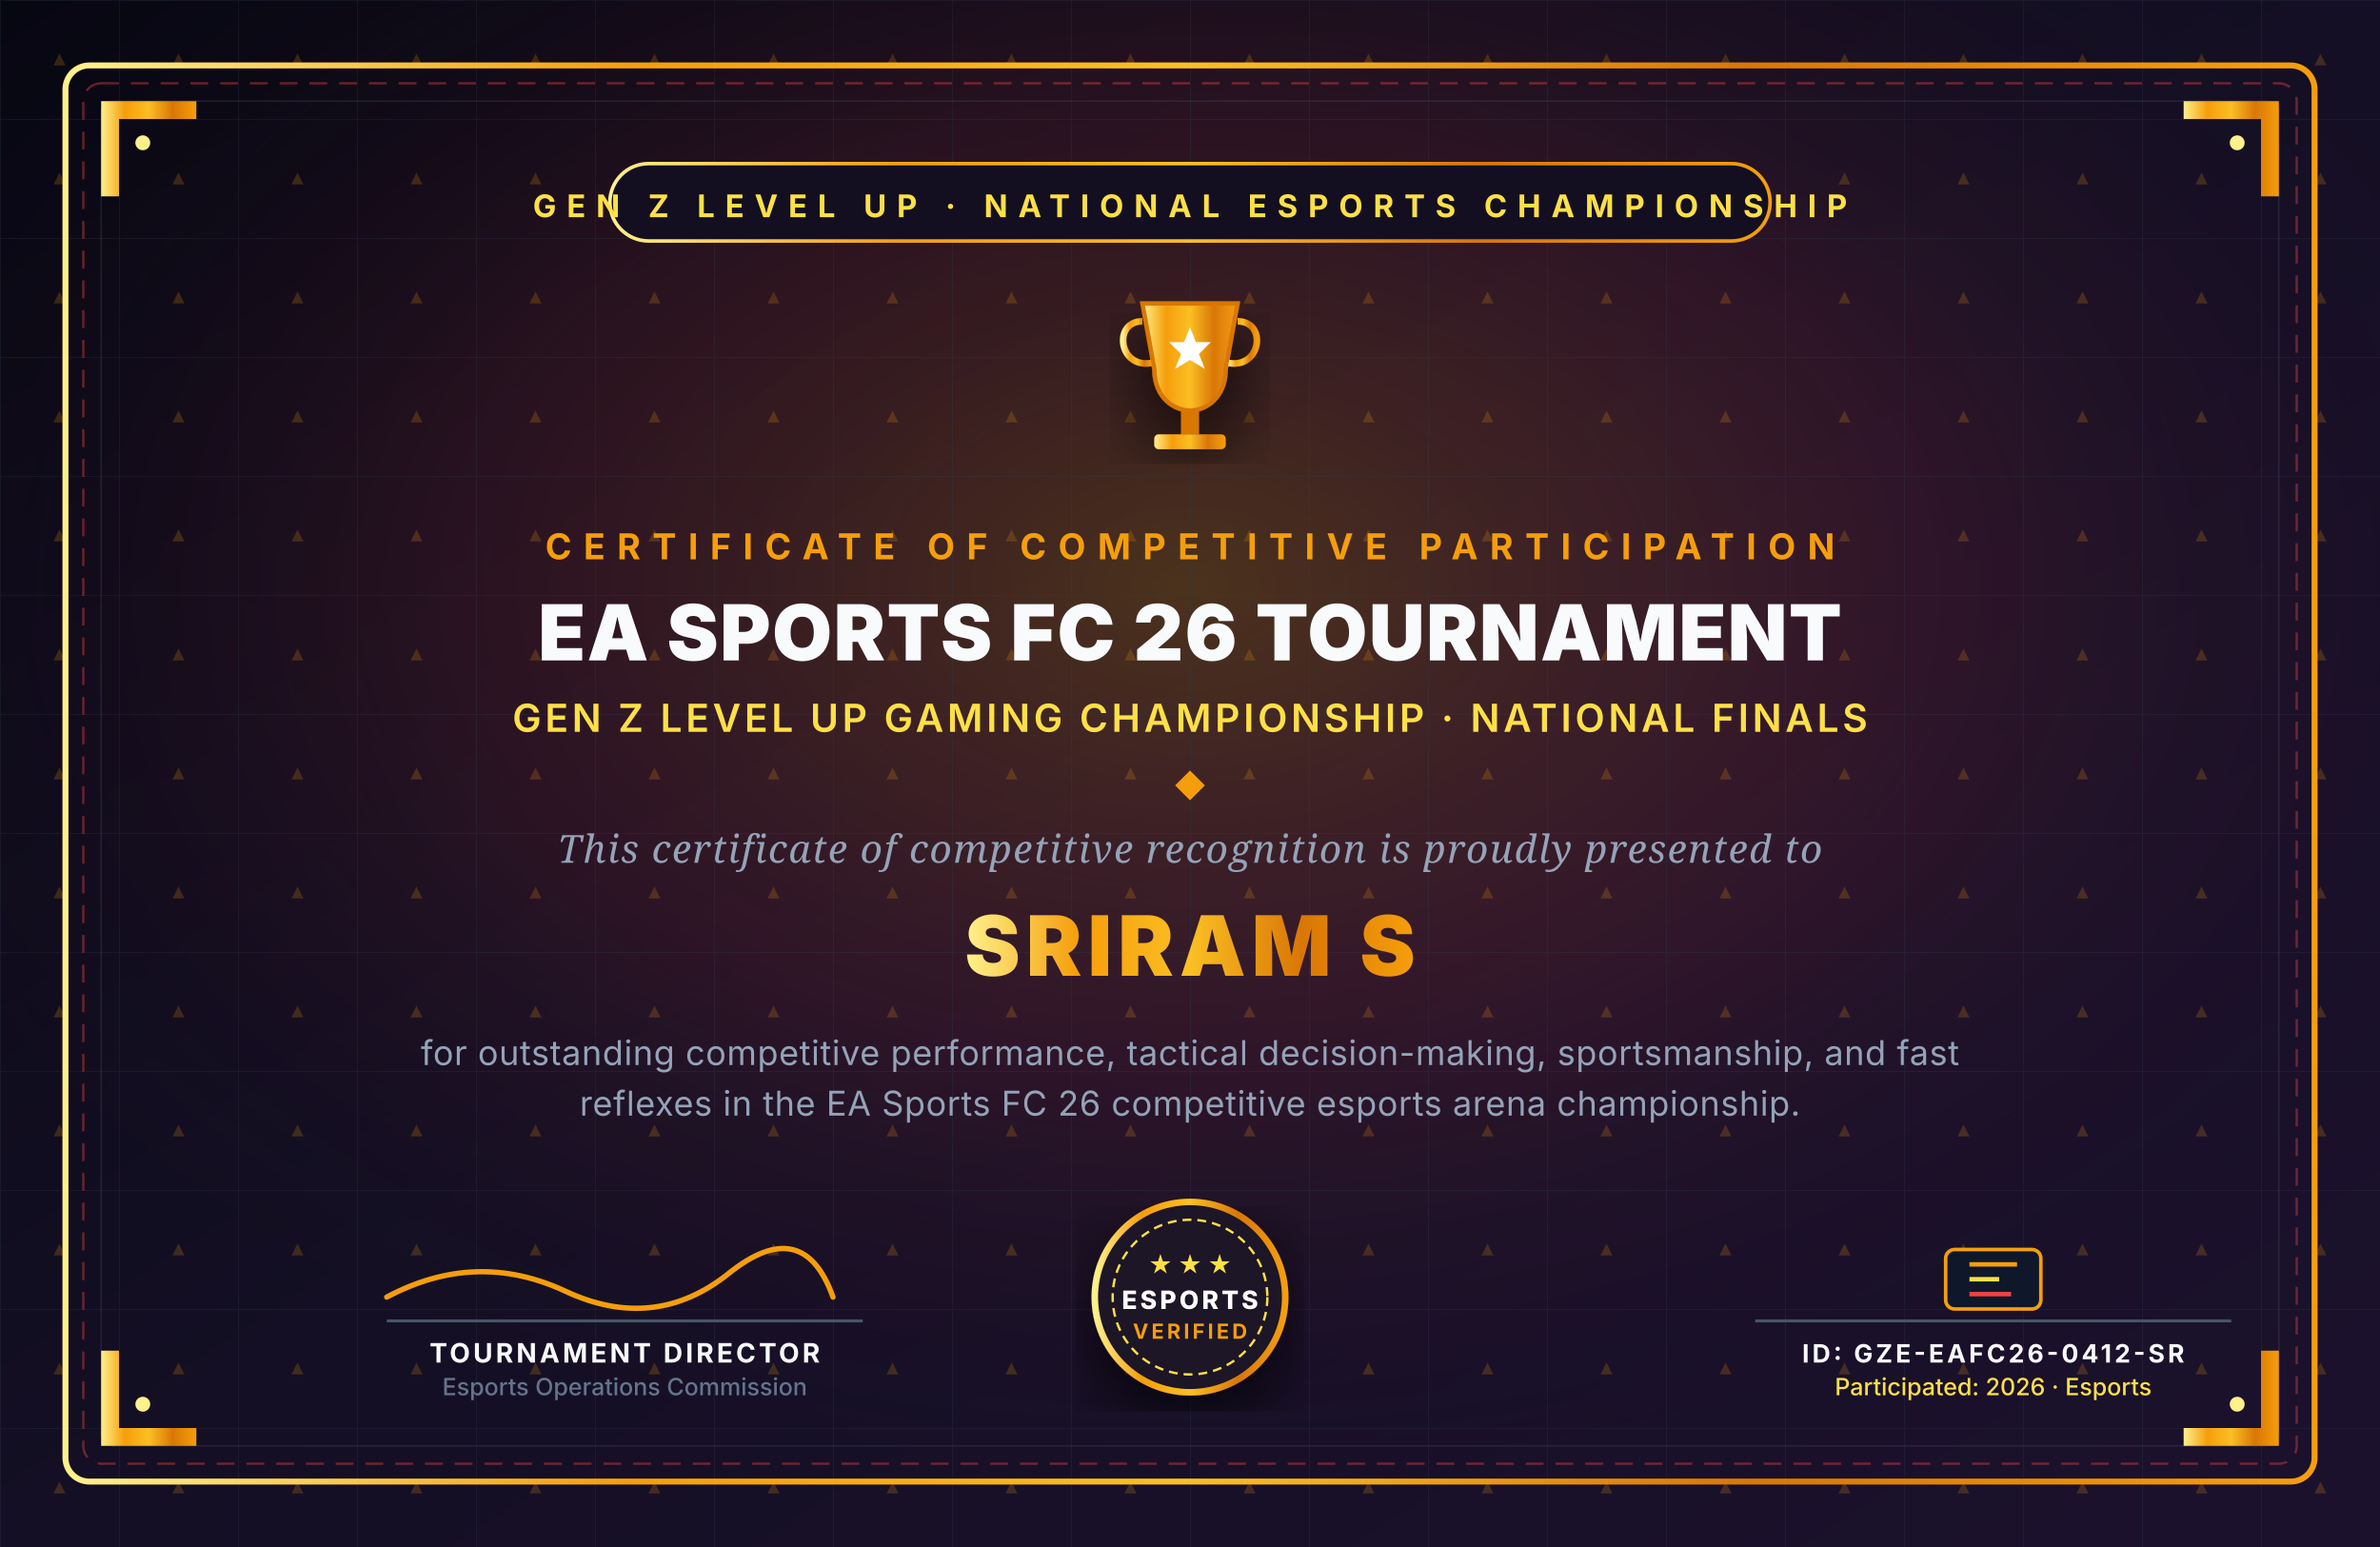
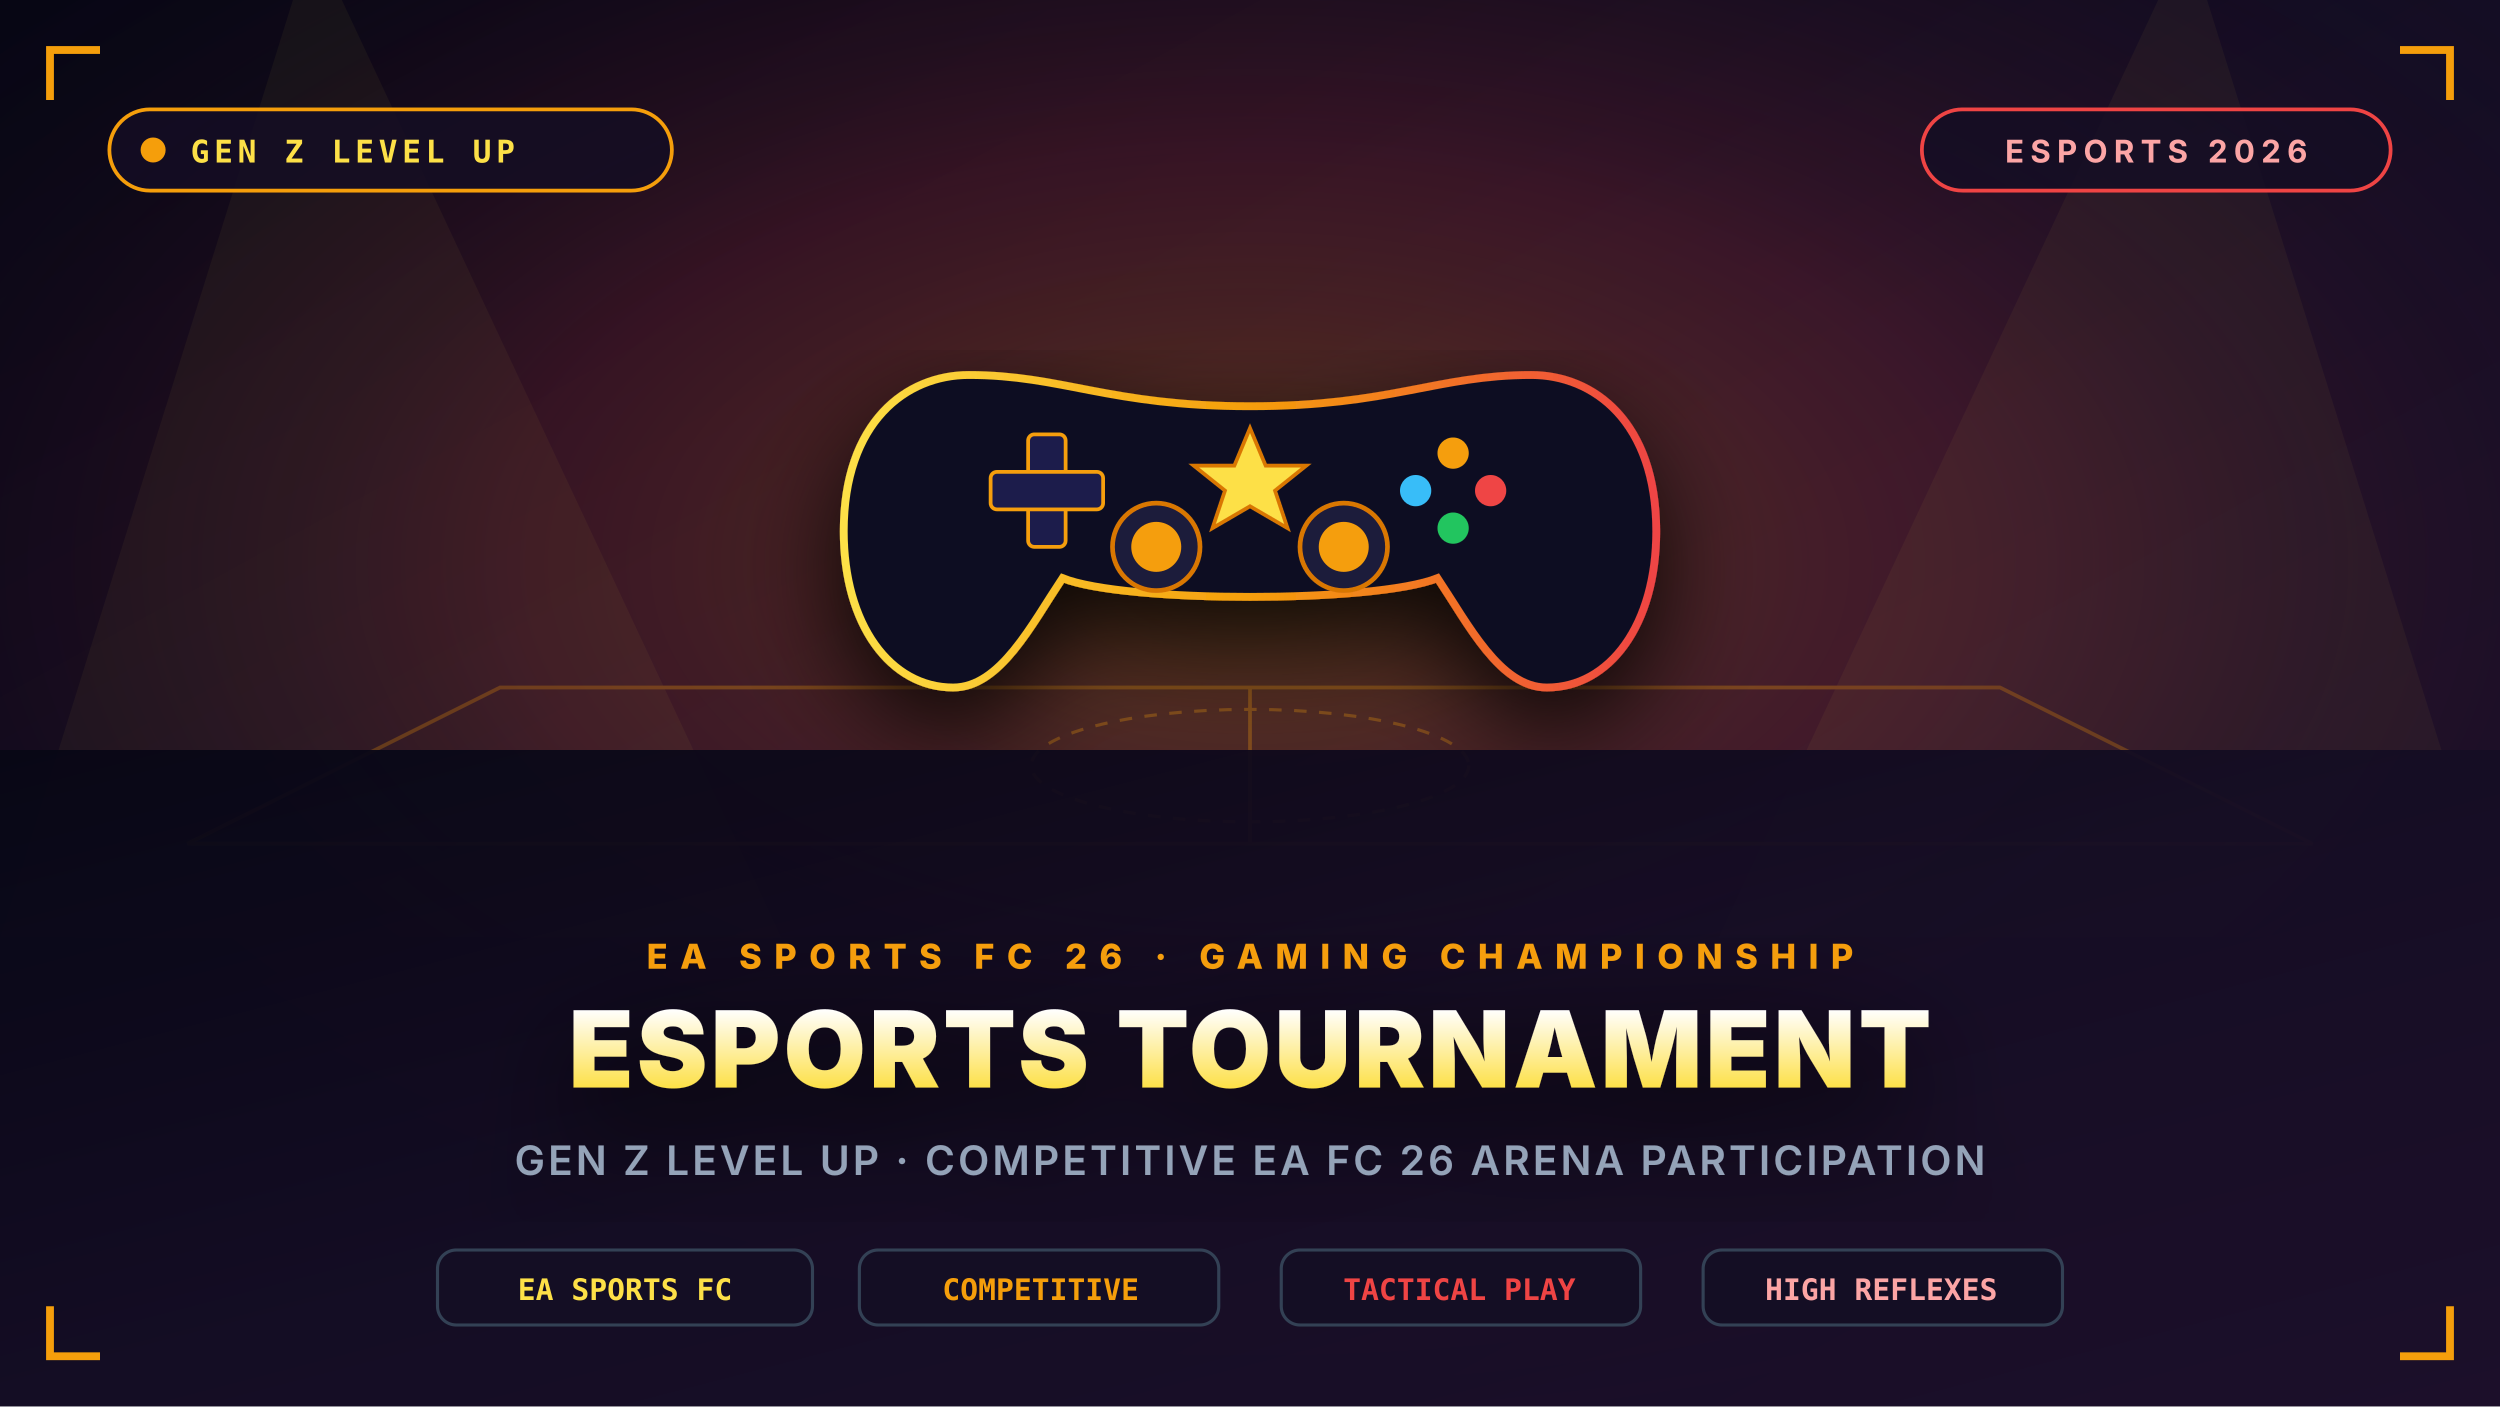
- <svg xmlns="http://www.w3.org/2000/svg" viewBox="0 0 800 520" width="100%" height="100%">
+ <svg xmlns="http://www.w3.org/2000/svg" viewBox="0 0 800 450" width="100%" height="100%">
  <defs>
-     <linearGradient id="aw-bg" x1="0%" y1="0%" x2="100%" y2="100%">
-       <stop offset="0%" stop-color="#070712" />
-       <stop offset="50%" stop-color="#140f24" />
-       <stop offset="100%" stop-color="#1c112d" />
+     <linearGradient id="taw-bg" x1="0%" y1="0%" x2="100%" y2="100%">
+       <stop offset="0%" stop-color="#070614" />
+       <stop offset="50%" stop-color="#140d24" />
+       <stop offset="100%" stop-color="#1c0f2a" />
    </linearGradient>
-     <radialGradient id="aw-glow" cx="50%" cy="38%" r="60%">
-       <stop offset="0%" stop-color="#f59e0b" stop-opacity="0.25" />
-       <stop offset="50%" stop-color="#ef4444" stop-opacity="0.12" />
-       <stop offset="100%" stop-color="#070712" stop-opacity="0" />
+     <radialGradient id="taw-glow" cx="50%" cy="40%" r="65%">
+       <stop offset="0%" stop-color="#f59e0b" stop-opacity="0.32" />
+       <stop offset="45%" stop-color="#ef4444" stop-opacity="0.18" />
+       <stop offset="100%" stop-color="#070614" stop-opacity="0" />
    </radialGradient>
-     <linearGradient id="aw-gold" x1="0%" y1="0%" x2="100%" y2="0%">
-       <stop offset="0%" stop-color="#fef08a" />
-       <stop offset="25%" stop-color="#f59e0b" />
-       <stop offset="50%" stop-color="#fbbf24" />
-       <stop offset="75%" stop-color="#d97706" />
-       <stop offset="100%" stop-color="#f59e0b" />
+     <linearGradient id="taw-gold" x1="0%" y1="0%" x2="100%" y2="0%">
+       <stop offset="0%" stop-color="#fde047" />
+       <stop offset="50%" stop-color="#f59e0b" />
+       <stop offset="100%" stop-color="#ef4444" />
    </linearGradient>
-     <pattern id="aw-grid" width="40" height="40" patternUnits="userSpaceOnUse">
-       <path d="M 40 0 L 0 0 0 40" fill="none" stroke="#334155" stroke-width="0.5" stroke-opacity="0.3" />
-       <polygon points="20,18 22,22 18,22" fill="#f59e0b" fill-opacity="0.2" />
-     </pattern>
-     <filter id="aw-shadow" x="-10%" y="-10%" width="120%" height="120%">
-       <feDropShadow dx="0" dy="8" stdDeviation="12" flood-color="#000000" flood-opacity="0.75" />
+     <linearGradient id="taw-titleGrad" x1="0%" y1="0%" x2="0%" y2="100%">
+       <stop offset="0%" stop-color="#ffffff" />
+       <stop offset="100%" stop-color="#fde047" />
+     </linearGradient>
+     <filter id="taw-shadow" x="-20%" y="-20%" width="140%" height="140%">
+       <feDropShadow dx="0" dy="12" stdDeviation="16" flood-color="#000000" flood-opacity="0.85" />
    </filter>
  </defs>
-   <rect width="800" height="520" fill="url(#aw-bg)" />
-   <rect width="800" height="520" fill="url(#aw-glow)" />
-   <rect width="800" height="520" fill="url(#aw-grid)" />
-   <rect x="22" y="22" width="756" height="476" rx="8" fill="none" stroke="url(#aw-gold)" stroke-width="2" />
-   <rect x="28" y="28" width="744" height="464" rx="6" fill="none" stroke="#ef4444" stroke-width="0.8" stroke-opacity="0.4" stroke-dasharray="6,4" />
-   <rect x="34" y="34" width="732" height="452" rx="4" fill="none" stroke="#475569" stroke-width="0.5" stroke-opacity="0.3" />
-   <g transform="translate(34, 34)">
-     <path d="M 0 0 L 32 0 L 32 6 L 6 6 L 6 32 L 0 32 Z" fill="url(#aw-gold)" />
-     <circle cx="14" cy="14" r="2.5" fill="#fef08a" />
+   <rect width="800" height="450" fill="url(#taw-bg)" />
+   <rect width="800" height="450" fill="url(#taw-glow)" />
+   <g opacity="0.3">
+     <polygon points="100,-20 250,300 0,300" fill="#fde047" opacity="0.15" />
+     <polygon points="700,-20 800,300 550,300" fill="#fde047" opacity="0.15" />
+     <polygon points="160,220 640,220 740,270 60,270" fill="none" stroke="#f59e0b" stroke-width="1.2" />
+     <ellipse cx="400" cy="245" rx="70" ry="18" fill="none" stroke="#f59e0b" stroke-width="1" stroke-dasharray="4,4" />
+     <line x1="400" y1="220" x2="400" y2="270" stroke="#f59e0b" stroke-width="1.2" />
  </g>
-   <g transform="translate(766, 34)">
-     <path d="M 0 0 L -32 0 L -32 6 L -6 6 L -6 32 L 0 32 Z" fill="url(#aw-gold)" />
-     <circle cx="-14" cy="14" r="2.5" fill="#fef08a" />
+   <g transform="translate(400, 155)" filter="url(#taw-shadow)">
+     <g transform="translate(0, -10)">
+       <path d="M -90,-25 C -110,-25 -130,-10 -130,25 C -130,55 -115,75 -95,75 C -80,75 -70,55 -60,40 C -40,48 40,48 60,40 C 70,55 80,75 95,75 C 115,75 130,55 130,25 C 130,-10 110,-25 90,-25 C 60,-25 45,-15 0,-15 C -45,-15 -60,-25 -90,-25 Z" fill="#0f1124" stroke="url(#taw-gold)" stroke-width="2.5" />
+       <g transform="translate(-65, 12)">
+         <rect x="-6" y="-18" width="12" height="36" rx="2" fill="#1e1b4b" stroke="#f59e0b" stroke-width="1.2" />
+         <rect x="-18" y="-6" width="36" height="12" rx="2" fill="#1e1b4b" stroke="#f59e0b" stroke-width="1.2" />
+       </g>
+       <g transform="translate(65, 12)">
+         <circle cx="0" cy="-12" r="5" fill="#f59e0b" />
+         <circle cx="12" cy="0" r="5" fill="#ef4444" />
+         <circle cx="0" cy="12" r="5" fill="#22c55e" />
+         <circle cx="-12" cy="0" r="5" fill="#38bdf8" />
+       </g>
+       <circle cx="-30" cy="30" r="14" fill="#1f1a3a" stroke="#d97706" stroke-width="1.5" />
+       <circle cx="-30" cy="30" r="8" fill="#f59e0b" />
+       <circle cx="30" cy="30" r="14" fill="#1f1a3a" stroke="#d97706" stroke-width="1.5" />
+       <circle cx="30" cy="30" r="8" fill="#f59e0b" />
+       <g transform="translate(0, 10)">
+         <polygon points="0,-18 5,-6 18,-6 8,2 12,14 0,7 -12,14 -8,2 -18,-6 -5,-6" fill="#fde047" stroke="#d97706" stroke-width="1.2" />
+       </g>
+     </g>
  </g>
-   <g transform="translate(34, 486)">
-     <path d="M 0 0 L 32 0 L 32 -6 L 6 -6 L 6 -32 L 0 -32 Z" fill="url(#aw-gold)" />
-     <circle cx="14" cy="-14" r="2.5" fill="#fef08a" />
-   </g>
-   <g transform="translate(766, 486)">
-     <path d="M 0 0 L -32 0 L -32 -6 L -6 -6 L -6 -32 L 0 -32 Z" fill="url(#aw-gold)" />
-     <circle cx="-14" cy="-14" r="2.5" fill="#fef08a" />
-   </g>
-   <g transform="translate(400, 68)" text-anchor="middle">
-     <rect x="-195" y="-13" width="390" height="26" rx="13" fill="#130f21" stroke="url(#aw-gold)" stroke-width="1.2" />
-     <text x="0" y="5" font-family="'Inter', -apple-system, sans-serif" font-size="10.5" font-weight="700" fill="#fde047" letter-spacing="3.5">
-       GEN Z LEVEL UP · NATIONAL ESPORTS CHAMPIONSHIP
+   <g transform="translate(35, 35)">
+     <rect x="0" y="0" width="180" height="26" rx="13" fill="#140e24" fill-opacity="0.85" stroke="#f59e0b" stroke-width="1.2" />
+     <circle cx="14" cy="13" r="4" fill="#f59e0b" />
+     <text x="26" y="17" font-family="'JetBrains Mono', monospace" font-size="10" font-weight="700" fill="#fde047" letter-spacing="1.5">
+       GEN Z LEVEL UP
    </text>
  </g>
-   <g transform="translate(400, 122)" filter="url(#aw-shadow)">
-     <path d="M -16,-20 L 16,-20 L 12,2 C 12,12 5,16 0,16 C -5,16 -12,12 -12,2 Z" fill="url(#aw-gold)" stroke="#d97706" stroke-width="1.5" />
-     <path d="M -16,-14 C -26,-14 -24,2 -13,0" fill="none" stroke="url(#aw-gold)" stroke-width="2.2" />
-     <path d="M 16,-14 C 26,-14 24,2 13,0" fill="none" stroke="url(#aw-gold)" stroke-width="2.2" />
-     <rect x="-3" y="16" width="6" height="8" fill="#d97706" />
-     <rect x="-12" y="24" width="24" height="5" rx="1.5" fill="url(#aw-gold)" />
-     <polygon points="0,-12 2,-7 7,-7 3,-3 5,2 0,-1 -5,2 -3,-3 -7,-7 -2,-7" fill="#ffffff" />
+   <g transform="translate(615, 35)">
+     <rect x="0" y="0" width="150" height="26" rx="13" fill="#140e24" fill-opacity="0.85" stroke="#ef4444" stroke-width="1.2" />
+     <text x="75" y="17" font-family="'Inter', sans-serif" font-size="10" font-weight="700" fill="#fca5a5" text-anchor="middle" letter-spacing="2">
+       ESPORTS 2026
+     </text>
  </g>
-   <text x="400" y="188" font-family="'Inter', -apple-system, sans-serif" font-size="12" font-weight="700" fill="#f59e0b" text-anchor="middle" letter-spacing="4">
-     CERTIFICATE OF COMPETITIVE PARTICIPATION
-   </text>
-   <text x="400" y="222" font-family="'Inter', -apple-system, sans-serif" font-size="26" font-weight="900" fill="#f8fafc" text-anchor="middle" letter-spacing="0.5">
-     EA SPORTS FC 26 TOURNAMENT
-   </text>
-   <text x="400" y="246" font-family="'Inter', -apple-system, sans-serif" font-size="13" font-weight="600" fill="#fde047" text-anchor="middle" letter-spacing="1.2">
-     GEN Z LEVEL UP GAMING CHAMPIONSHIP · NATIONAL FINALS
-   </text>
-   <g transform="translate(400, 264)">
-     <line x1="-220" y1="0" x2="-20" y2="0" stroke="url(#aw-gold)" stroke-width="1" stroke-opacity="0.6" />
-     <polygon points="0,-5 5,0 0,5 -5,0" fill="#f59e0b" />
-     <line x1="20" y1="0" x2="220" y2="0" stroke="url(#aw-gold)" stroke-width="1" stroke-opacity="0.6" />
+   <rect x="0" y="240" width="800" height="210" fill="url(#taw-bg)" opacity="0.94" />
+   <g transform="translate(400, 310)" text-anchor="middle" filter="url(#taw-shadow)">
+     <text x="0" y="0" font-family="'Inter', -apple-system, sans-serif" font-size="11" font-weight="800" fill="#f59e0b" letter-spacing="4">
+       EA SPORTS FC 26 · GAMING CHAMPIONSHIP
+     </text>
+     <text x="0" y="38" font-family="'Inter', -apple-system, sans-serif" font-size="34" font-weight="900" fill="url(#taw-titleGrad)" letter-spacing="1">
+       ESPORTS TOURNAMENT
+     </text>
+     <text x="0" y="66" font-family="'Inter', -apple-system, sans-serif" font-size="13" font-weight="600" fill="#94a3b8" letter-spacing="1">
+       GEN Z LEVEL UP · COMPETITIVE EA FC 26 ARENA PARTICIPATION
+     </text>
  </g>
-   <text x="400" y="290" font-family="'Georgia', serif" font-size="13" font-style="italic" fill="#94a3b8" text-anchor="middle" letter-spacing="0.5">
-     This certificate of competitive recognition is proudly presented to
-   </text>
-   <text x="400" y="328" font-family="'Inter', -apple-system, sans-serif" font-size="28" font-weight="900" fill="url(#aw-gold)" text-anchor="middle" letter-spacing="2">
-     SRIRAM S
-   </text>
-   <text x="400" y="358" font-family="'Inter', -apple-system, sans-serif" font-size="11.5" font-weight="400" fill="#94a3b8" text-anchor="middle" letter-spacing="0.2">
-     for outstanding competitive performance, tactical decision-making, sportsmanship, and fast
-   </text>
-   <text x="400" y="375" font-family="'Inter', -apple-system, sans-serif" font-size="11.5" font-weight="400" fill="#94a3b8" text-anchor="middle" letter-spacing="0.2">
-     reflexes in the EA Sports FC 26 competitive esports arena championship.
-   </text>
-   <g transform="translate(130, 420)">
-     <path d="M 0 16 Q 30 0, 60 14 T 115 8 T 150 16" fill="none" stroke="#f59e0b" stroke-width="1.8" stroke-linecap="round" />
-     <line x1="0" y1="24" x2="160" y2="24" stroke="#475569" stroke-width="1" />
-     <text x="80" y="38" font-family="'Inter', -apple-system, sans-serif" font-size="9" font-weight="700" fill="#f8fafc" text-anchor="middle" letter-spacing="1">TOURNAMENT DIRECTOR</text>
-     <text x="80" y="49" font-family="'Inter', -apple-system, sans-serif" font-size="8" font-weight="500" fill="#64748b" text-anchor="middle">Esports Operations Commission</text>
+   <g transform="translate(400, 412)" text-anchor="middle">
+     <rect x="-260" y="-12" width="120" height="24" rx="6" fill="#140e24" stroke="#334155" stroke-width="1" />
+     <text x="-200" y="4" font-family="'JetBrains Mono', monospace" font-size="9.5" font-weight="700" fill="#fde047">EA SPORTS FC</text>
+     <rect x="-125" y="-12" width="115" height="24" rx="6" fill="#140e24" stroke="#334155" stroke-width="1" />
+     <text x="-67" y="4" font-family="'JetBrains Mono', monospace" font-size="9.5" font-weight="700" fill="#f59e0b">COMPETITIVE</text>
+     <rect x="10" y="-12" width="115" height="24" rx="6" fill="#140e24" stroke="#334155" stroke-width="1" />
+     <text x="67" y="4" font-family="'JetBrains Mono', monospace" font-size="9.5" font-weight="700" fill="#ef4444">TACTICAL PLAY</text>
+     <rect x="145" y="-12" width="115" height="24" rx="6" fill="#140e24" stroke="#334155" stroke-width="1" />
+     <text x="202" y="4" font-family="'JetBrains Mono', monospace" font-size="9.5" font-weight="700" fill="#fca5a5">HIGH REFLEXES</text>
  </g>
-   <g transform="translate(400, 436)" filter="url(#aw-shadow)">
-     <circle cx="0" cy="0" r="32" fill="#1b1226" stroke="url(#aw-gold)" stroke-width="2.2" />
-     <circle cx="0" cy="0" r="26" fill="none" stroke="#fde047" stroke-width="0.8" stroke-dasharray="3,2" />
-     <text x="0" y="-8" font-family="'Inter', sans-serif" font-size="8" font-weight="900" fill="#fde047" text-anchor="middle">★ ★ ★</text>
-     <text x="0" y="4" font-family="'Inter', sans-serif" font-size="8.5" font-weight="800" fill="#ffffff" text-anchor="middle" letter-spacing="1">ESPORTS</text>
-     <text x="0" y="14" font-family="'Inter', sans-serif" font-size="7" font-weight="700" fill="#f59e0b" text-anchor="middle" letter-spacing="1">VERIFIED</text>
-   </g>
-   <g transform="translate(670, 420)" text-anchor="middle">
-     <g transform="translate(-16, 0)">
-       <rect x="0" y="0" width="32" height="20" rx="3" fill="#0f172a" stroke="#f59e0b" stroke-width="1.2" />
-       <line x1="8" y1="5" x2="24" y2="5" stroke="#f59e0b" stroke-width="1.5" />
-       <line x1="8" y1="10" x2="18" y2="10" stroke="#fde047" stroke-width="1.5" />
-       <line x1="8" y1="15" x2="22" y2="15" stroke="#ef4444" stroke-width="1.5" />
-     </g>
-     <line x1="-80" y1="24" x2="80" y2="24" stroke="#475569" stroke-width="1" />
-     <text x="0" y="38" font-family="'Inter', -apple-system, sans-serif" font-size="8.5" font-weight="700" fill="#f8fafc" letter-spacing="1">ID: GZE-EAFC26-0412-SR</text>
-     <text x="0" y="49" font-family="'Inter', -apple-system, sans-serif" font-size="8" font-weight="500" fill="#fde047">Participated: 2026 · Esports</text>
-   </g>
+   <path d="M 16 32 L 16 16 L 32 16" fill="none" stroke="#f59e0b" stroke-width="2.5" />
+   <path d="M 784 32 L 784 16 L 768 16" fill="none" stroke="#f59e0b" stroke-width="2.5" />
+   <path d="M 16 418 L 16 434 L 32 434" fill="none" stroke="#f59e0b" stroke-width="2.5" />
+   <path d="M 784 418 L 784 434 L 768 434" fill="none" stroke="#f59e0b" stroke-width="2.5" />
</svg>
